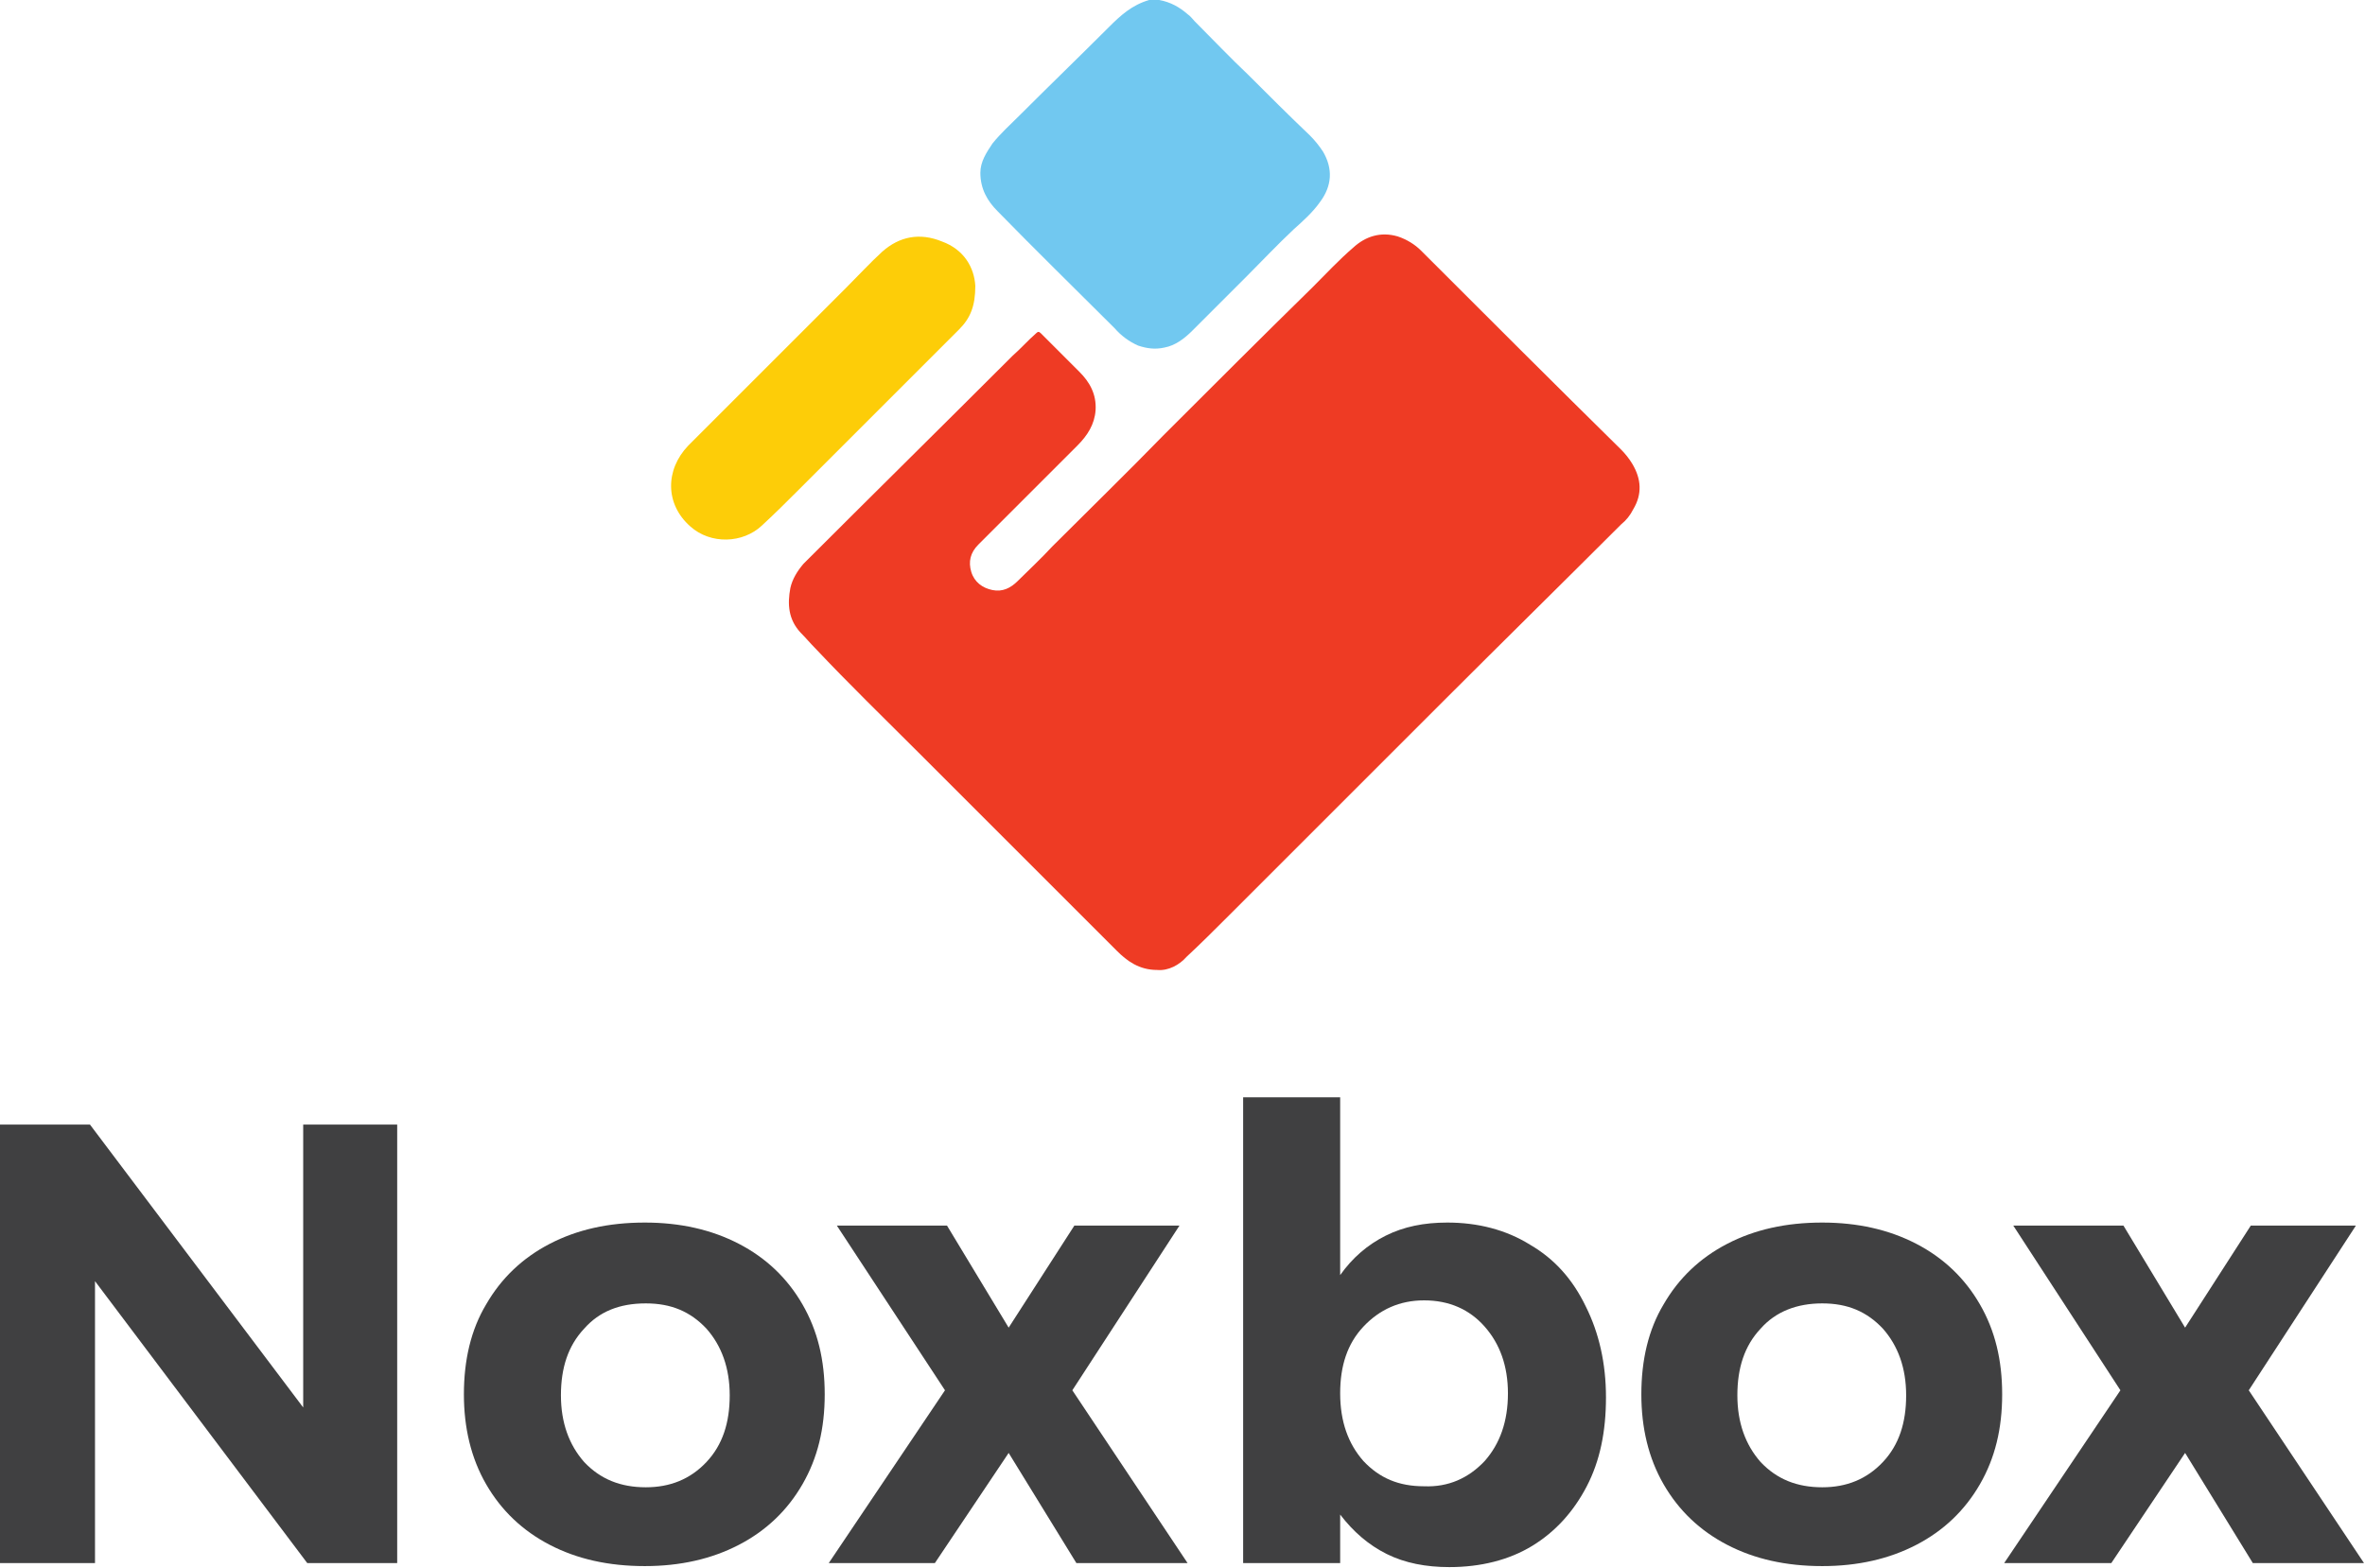
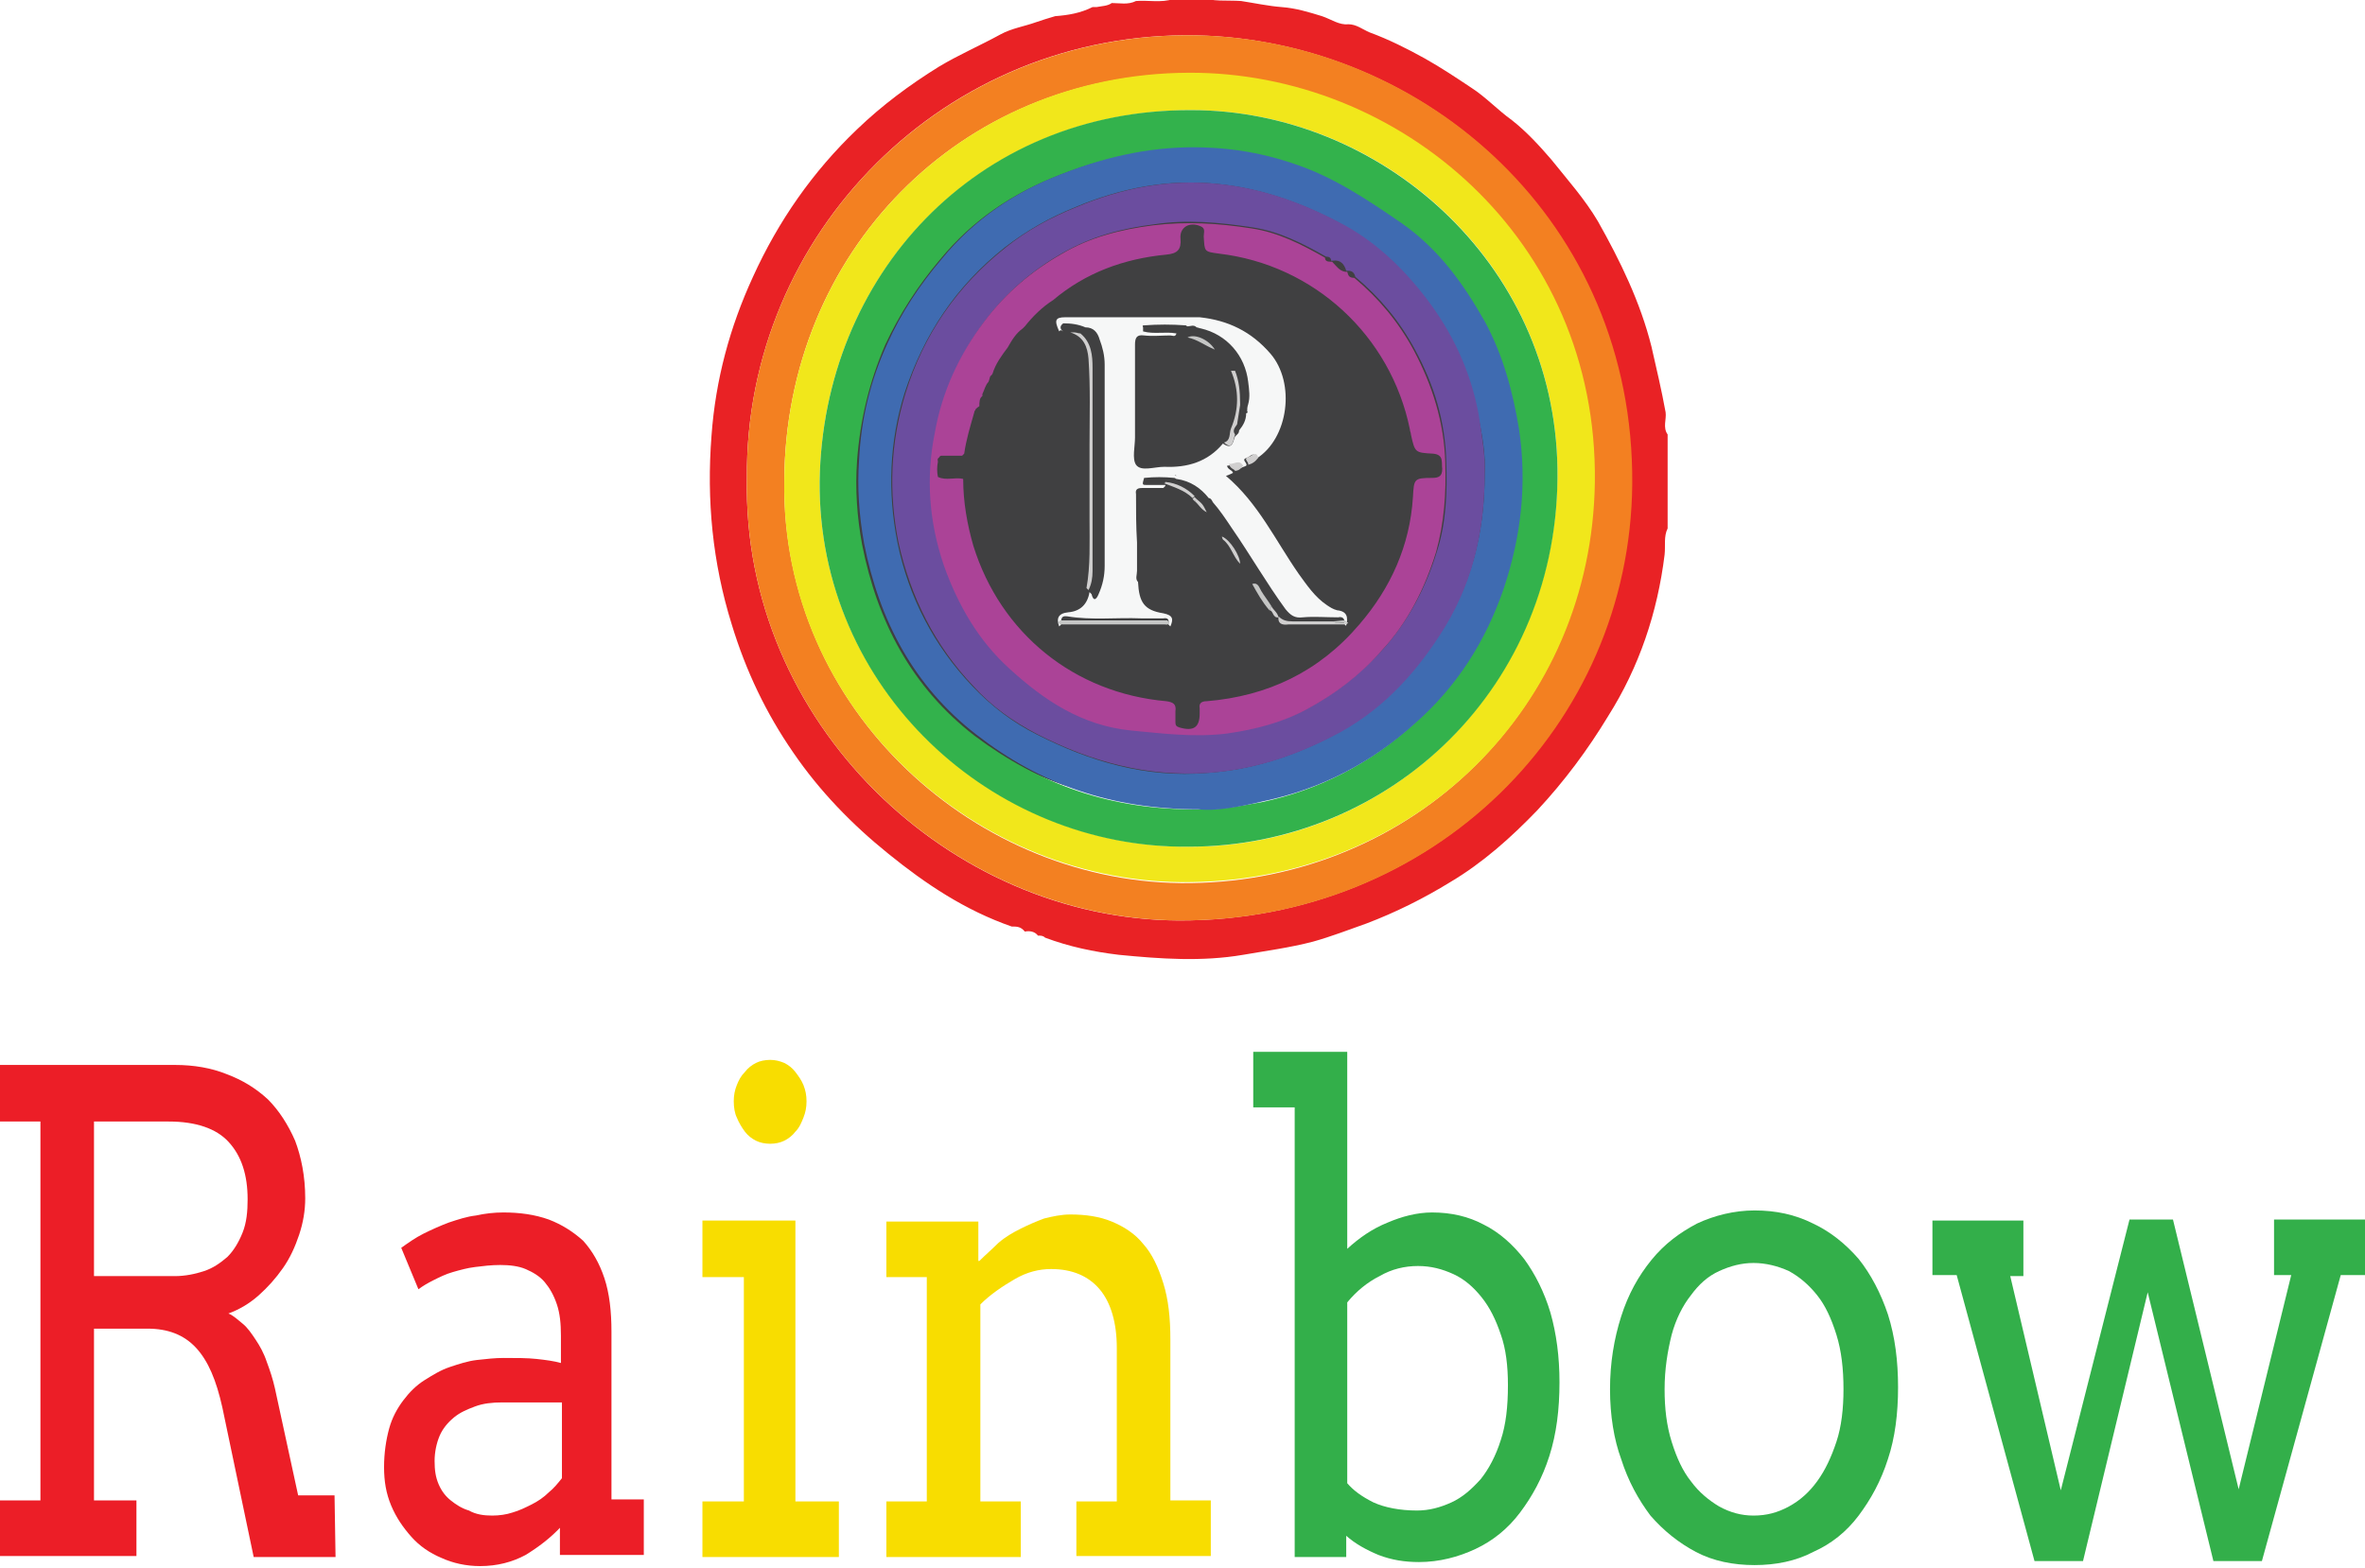
- <svg xmlns="http://www.w3.org/2000/svg" version="1.1" id="Слой_1" shape-rendering="geometricPrecision" text-rendering="geometricPrecision" image-rendering="optimizeQuality" x="0px" y="0px" viewBox="0 0 234 155.1" style="enable-background:new 0 0 234 155.1;" xml:space="preserve">
+ <svg xmlns="http://www.w3.org/2000/svg" version="1.1" id="Слой_1" text-rendering="geometricPrecision" shape-rendering="geometricPrecision" image-rendering="optimizeQuality" x="0px" y="0px" viewBox="0 0 234 155.1" style="enable-background:new 0 0 234 155.1;" xml:space="preserve">
  <style type="text/css">
- 	.st0{fill:#71C8F0;}
- 	.st1{fill:#EE3B24;}
- 	.st2{fill:#FDCD08;}
- 	.st3{fill:#404041;}
+ 	.st0{fill:#404041;}
+ 	.st1{fill:#E92225;}
+ 	.st2{fill:#F38021;}
+ 	.st3{fill:#F1E71B;}
+ 	.st4{fill:#33B24C;}
+ 	.st5{fill:#3F6BB1;}
+ 	.st6{fill:#6B4D9F;}
+ 	.st7{fill:#AB4397;}
+ 	.st8{fill:#F6F7F7;}
+ 	.st9{fill:#D0CFCF;}
+ 	.st10{fill:#C5C6C5;}
+ 	.st11{fill:#242628;}
+ 	.st12{fill:#EC1E27;}
+ 	.st13{fill:#F8DD00;}
+ 	.st14{fill:#33AF4A;}
</style>
  <g>
-     <path class="st0" d="M114.7,0c1.1,0.2,2,0.7,2.8,1.4c0.3,0.2,0.5,0.5,0.7,0.7c1.8,1.8,3.5,3.6,5.3,5.3c2,2,4,4,6.1,6   c0.5,0.5,0.9,1,1.3,1.6c1,1.7,0.9,3.4-0.3,5c-0.7,1-1.7,1.9-2.6,2.7c-1.6,1.5-3.1,3.1-4.6,4.6c-1.8,1.8-3.6,3.6-5.4,5.4   c-0.8,0.8-1.7,1.5-2.8,1.7c-0.9,0.2-1.7,0.1-2.6-0.2c-0.9-0.4-1.7-1-2.3-1.7c-3.9-3.9-7.8-7.7-11.6-11.6c-1-1-1.7-2.2-1.7-3.8   c0-1.1,0.6-2,1.2-2.9c0.8-1,1.8-1.9,2.7-2.8c2.9-2.9,5.9-5.8,8.8-8.7c1.2-1.2,2.3-2.2,4-2.7C113.9,0,114.3,0,114.7,0z" />
-     <path class="st1" d="M114.5,96c-1.8,0-3-0.9-4-1.9C104,87.6,97.4,81,90.9,74.5c-3.4-3.4-6.9-6.8-10.2-10.3c-0.5-0.5-1-1.1-1.5-1.6   c-1.2-1.3-1.3-2.8-1-4.4c0.2-0.9,0.7-1.7,1.3-2.4c6.9-6.9,13.8-13.7,20.7-20.6c0.8-0.7,1.5-1.5,2.3-2.2c0.2-0.2,0.3-0.2,0.5,0   c1.3,1.3,2.5,2.5,3.8,3.8c1,1,1.7,2.2,1.6,3.8c-0.1,1.4-0.8,2.5-1.8,3.5c-3.3,3.3-6.5,6.5-9.8,9.8c-0.8,0.8-1,1.7-0.7,2.7   c0.3,1,1.1,1.6,2.1,1.8c1,0.2,1.8-0.2,2.5-0.9c1.1-1.1,2.3-2.2,3.4-3.4c3.7-3.7,7.4-7.3,11-11c4.9-4.9,9.8-9.8,14.8-14.7   c1.3-1.3,2.6-2.7,4-3.9c1.2-1.1,2.7-1.6,4.4-1.1c0.9,0.3,1.7,0.8,2.3,1.4c6.6,6.6,13.2,13.2,19.8,19.7c0.4,0.4,0.8,0.9,1.1,1.4   c0.9,1.5,1,3,0.1,4.5c-0.3,0.6-0.7,1.1-1.2,1.5c-5.8,5.8-11.7,11.6-17.5,17.4c-1.9,1.9-3.8,3.8-5.7,5.7   c-5.2,5.2-10.4,10.4-15.6,15.6c-1.4,1.4-2.8,2.8-4.2,4.1C116.7,95.5,115.6,96.1,114.5,96z" />
-     <path class="st2" d="M96.5,28.3c0,2-0.5,3.2-1.6,4.3c-5.3,5.3-10.5,10.5-15.8,15.8c-1.2,1.2-2.4,2.4-3.7,3.6   c-1.9,1.8-5.1,1.9-7.1,0.1c-2.5-2.2-2.5-5.6-0.2-8c5.2-5.2,10.4-10.4,15.6-15.6c1.2-1.2,2.4-2.5,3.6-3.6c1.7-1.5,3.7-1.9,5.9-1   C95.4,24.7,96.4,26.5,96.5,28.3z" />
+     <circle class="st0" cx="115.7" cy="46.6" r="32.8" />
+     <path class="st1" d="M100.1,91.7c-4.6-1.6-8.5-4.2-12.2-7.2c-3.6-2.9-6.8-6.2-9.4-10c-2.7-3.9-4.7-8.1-6.1-12.7   c-1.9-6.1-2.5-12.3-2-18.7c0.4-5.5,1.8-10.7,4.1-15.7c2.5-5.5,5.9-10.4,10.3-14.6c2.5-2.4,5.2-4.4,8.1-6.2c2-1.2,4.1-2.1,6.1-3.2   c1.1-0.6,2.4-0.8,3.5-1.2c0.6-0.2,1.2-0.4,1.9-0.6c1.3-0.1,2.5-0.3,3.7-0.9c0.1,0,0.3,0,0.4,0c0.5-0.1,1.1-0.1,1.5-0.4c0,0,0,0,0,0   c0.8,0,1.6,0.2,2.4-0.2c0,0,0,0,0,0c1.2-0.1,2.5,0.2,3.7-0.2c0.9-0.1,1.7,0.1,2.6-0.2c1.3,0.5,2.7,0.3,4.1,0.4   c1.3,0.2,2.7,0.5,4,0.6c1.4,0.1,2.7,0.5,4,0.9c0.9,0.3,1.7,0.9,2.6,0.8c0.8,0,1.4,0.5,2.1,0.8c1.9,0.7,3.7,1.6,5.5,2.6   c1.6,0.9,3.1,1.9,4.6,2.9c1.4,0.9,2.6,2.2,4,3.2c1.4,1.1,2.7,2.5,3.9,3.9c1.6,2,3.3,3.9,4.6,6.1c2.2,3.9,4.2,8,5.3,12.4   c0.5,2.2,1,4.3,1.4,6.5c0.1,0.7-0.3,1.5,0.2,2.2c0,3.1,0,6.2,0,9.3c-0.4,0.8-0.2,1.7-0.3,2.6c-0.7,5.7-2.5,11.1-5.6,16   c-2,3.3-4.3,6.4-7,9.3c-2.6,2.7-5.4,5.2-8.6,7.1c-2.6,1.6-5.4,3-8.3,4.1c-1.7,0.6-3.5,1.3-5.3,1.8c-2.3,0.6-4.6,0.9-6.9,1.3   c-4.1,0.7-8.2,0.4-12.3,0c-2.5-0.3-4.9-0.8-7.3-1.7c-0.2-0.2-0.4-0.2-0.7-0.2c0,0,0,0,0,0c-0.3-0.4-0.8-0.5-1.3-0.4c0,0,0,0,0,0   C101,91.7,100.6,91.7,100.1,91.7z M73.9,47.3C73.4,71.6,94,91,116.6,91.1c25.1,0.1,44.6-19.3,44.8-43.2c0.2-26-20.5-43.9-43-44.4   C93.5,3,73.7,23.1,73.9,47.3z" />
+     <path class="st2" d="M73.9,47.3C73.7,23.1,93.5,3,118.5,3.5c22.5,0.5,43.2,18.4,43,44.4c-0.2,23.9-19.7,43.3-44.8,43.2   C94,91,73.4,71.6,73.9,47.3z M77.6,47.6c-0.3,22.7,19.1,40.1,40.2,39.8c22.1-0.3,39.6-17.4,39.9-39.6c0.3-24.1-19.4-40.6-40.2-40.5   C95,7.3,77.7,25,77.6,47.6z" />
+     <path class="st3" d="M77.6,47.6C77.7,25,95,7.3,117.6,7.2c20.8-0.1,40.5,16.4,40.2,40.5c-0.3,22.3-17.8,39.3-39.9,39.6   C96.7,87.7,77.2,70.2,77.6,47.6z M117.6,83.8c19.8,0.1,36.7-15.8,36.5-37.4c-0.3-20.6-17.6-35.5-36.2-35.5   c-21.4,0-36.5,16.5-36.8,36.7C80.9,68.2,98.3,83.9,117.6,83.8z" />
+     <path class="st4" d="M117.6,83.8c-19.4,0.2-36.7-15.6-36.5-36.2c0.3-20.2,15.4-36.8,36.8-36.7c18.5,0,35.9,14.9,36.2,35.5   C154.4,68,137.5,83.8,117.6,83.8z M118.6,80.1c1.7,0.1,4-0.3,6.2-0.7c5.7-1.2,10.7-3.8,15-7.7c4.1-3.7,7-8.2,8.8-13.4   c1.7-5.1,2.3-10.3,1.5-15.7c-0.5-3.8-1.5-7.4-3.4-10.7c-2.1-3.7-4.5-7.2-8.2-9.7c-3.5-2.4-6.9-4.7-11-6c-2.7-0.9-5.5-1.4-8.4-1.5   c-4.9-0.1-9.6,0.8-14.2,2.6c-4.7,1.8-8.7,4.5-11.9,8.4c-2.2,2.6-4,5.4-5.4,8.4c-1.6,3.7-2.5,7.5-2.8,11.5c-0.2,2.8,0,5.6,0.5,8.3   c1.5,7.6,4.9,14.1,11.1,18.9C102.8,77.6,109.9,80.2,118.6,80.1z" />
+     <path class="st5" d="M118.6,80.1c-8.7,0-15.7-2.5-22-7.4c-6.2-4.8-9.6-11.3-11.1-18.9c-0.5-2.8-0.7-5.5-0.5-8.3   c0.2-4,1.1-7.8,2.8-11.5c1.4-3.1,3.2-5.8,5.4-8.4c3.2-3.9,7.2-6.6,11.9-8.4c4.6-1.8,9.3-2.8,14.2-2.6c2.9,0.1,5.7,0.6,8.4,1.5   c4.1,1.3,7.5,3.6,11,6c3.7,2.6,6.1,6,8.2,9.7c1.8,3.3,2.8,7,3.4,10.7c0.8,5.4,0.2,10.6-1.5,15.7c-1.8,5.3-4.7,9.8-8.8,13.4   c-4.3,3.9-9.3,6.5-15,7.7C122.5,79.9,120.2,80.3,118.6,80.1z M146.9,46.9c0.1-1.7-0.2-3.8-0.7-5.9c-0.8-4.2-2.6-8.1-5.2-11.5   c-2.4-3-5.1-5.6-8.6-7.5c-3.8-2-7.8-3.4-12-3.8c-4.8-0.5-9.5,0.4-14,2.3c-2.5,1-4.8,2.3-7,4c-4.8,3.8-8,8.6-9.9,14.4   c-1.5,4.8-1.7,9.8-0.7,14.8c1.1,5.4,3.6,10.2,7.4,14.2c1.9,2,4,3.6,6.4,4.8c5.3,2.7,10.8,4.3,16.8,3.8c4.4-0.3,8.4-1.6,12.3-3.6   c4.6-2.4,8-5.9,10.7-10.1C145.5,58.1,146.9,52.9,146.9,46.9z" />
+     <path class="st6" d="M146.9,46.9c0,6.1-1.4,11.3-4.4,15.9c-2.7,4.2-6.1,7.8-10.7,10.1c-3.9,2-7.9,3.3-12.3,3.6   c-6,0.4-11.5-1.1-16.8-3.8c-2.5-1.3-4.6-2.8-6.4-4.8c-3.8-4-6.2-8.8-7.4-14.2c-1-5-0.8-9.9,0.7-14.8c1.8-5.8,5.1-10.6,9.9-14.4   c2.1-1.7,4.5-3,7-4c4.5-1.9,9.2-2.8,14-2.3c4.2,0.4,8.2,1.8,12,3.8c3.5,1.8,6.3,4.5,8.6,7.5c2.6,3.4,4.4,7.2,5.2,11.5   C146.6,43,147,45.2,146.9,46.9z M131.7,25.8c0-0.3-0.2-0.4-0.5-0.4c-2.3-1.3-4.6-2.5-7.3-2.9c-3.3-0.5-6.5-0.8-9.7-0.3   c-3.2,0.4-6.2,1.2-9,2.8c-3,1.7-5.6,3.9-7.7,6.7c-2.5,3.3-4.1,6.9-4.9,11c-0.8,4.5-0.6,8.9,0.9,13.2c1.4,3.9,3.4,7.4,6.5,10.2   c3.4,3.1,7.1,5.6,12,6.1c3.2,0.3,6.3,0.8,9.5,0.3c2.8-0.4,5.5-1.1,7.9-2.4c2.8-1.5,5.2-3.4,7.4-5.8c2.6-2.9,4.3-6.2,5.4-9.8   c0.9-2.8,1-5.8,0.9-8.8c-0.1-4-1.2-7.6-3.1-11.1c-1.5-2.8-3.5-5.2-5.9-7.2c-0.1-0.4-0.3-0.6-0.7-0.6c-0.1,0-0.1,0-0.2,0   c-0.2-0.7-0.6-1.1-1.3-1C131.8,25.8,131.7,25.8,131.7,25.8z" />
+     <path class="st7" d="M133.1,26.9c0.1,0,0.1,0,0.2,0c0.1,0.4,0.2,0.6,0.7,0.6c2.4,2,4.4,4.4,5.9,7.2c1.8,3.4,3,7.1,3.1,11.1   c0.1,3-0.1,5.9-0.9,8.8c-1.1,3.6-2.8,7-5.4,9.8c-2.1,2.4-4.6,4.3-7.4,5.8c-2.4,1.3-5.1,2-7.9,2.4c-3.2,0.4-6.3,0-9.5-0.3   c-4.9-0.5-8.6-3-12-6.1c-3.1-2.8-5.1-6.3-6.5-10.2c-1.5-4.4-1.8-8.8-0.9-13.2c0.7-4,2.4-7.7,4.9-11c2.1-2.8,4.7-5,7.7-6.7   c2.7-1.6,5.8-2.4,9-2.8c3.3-0.4,6.5-0.2,9.7,0.3c2.7,0.4,5,1.6,7.3,2.9c0,0.3,0.2,0.4,0.5,0.4c0.1,0,0.1,0,0.2,0   C132.2,26.3,132.5,26.8,133.1,26.9z M96.5,40.6L96.5,40.6L96.5,40.6c-0.1,0.1-0.1,0.1-0.1,0.2c-0.4,1.4-0.8,2.7-1,4.1   c-0.1,0.1-0.1,0.1-0.2,0.2c-0.2,0-0.3,0-0.5,0c-0.3,0-0.7,0-1,0c-0.2,0-0.3,0-0.5,0c-0.1,0-0.2,0-0.3,0.2l0,0   c-0.2,0.1-0.1,0.3-0.1,0.4c-0.1,0.5-0.1,1,0,1.5c0.8,0.4,1.7,0,2.5,0.2c0,2.3,0.4,4.5,1,6.6c2.7,8.7,10,14.6,19.1,15.4   c0.7,0.1,1,0.3,0.9,1c0,0.4,0,0.7,0,1.1c0,0.3,0.1,0.4,0.4,0.5c1.4,0.4,2,0,2-1.4c0-0.2,0-0.4,0-0.5c-0.1-0.5,0.2-0.7,0.7-0.7   c6-0.5,11.1-2.9,15.1-7.6c3.1-3.6,5-7.8,5.3-12.6c0.1-1.8,0.1-1.9,1.9-1.9c0.7,0,1-0.2,1-0.9c-0.1-0.6,0.2-1.4-0.9-1.5   c-1.8-0.1-1.8-0.1-2.2-1.9c0-0.2-0.1-0.3-0.1-0.5c-1.9-9.3-9.5-16.3-18.9-17.4c-1.5-0.2-1.4-0.2-1.5-1.7c0-0.4,0.2-0.8-0.3-1   c-1.1-0.5-2.1,0.1-2,1.2c0.1,1.1-0.3,1.5-1.4,1.6c-4.2,0.4-8,1.8-11.2,4.5c-1.1,0.7-2,1.6-2.8,2.6c-0.1,0.1-0.1,0.1-0.2,0.2l0,0   c-0.7,0.5-1.1,1.2-1.5,1.9l0,0c-0.6,0.8-1.2,1.6-1.5,2.6c0,0,0,0,0,0c-0.1,0.1-0.1,0.2-0.2,0.2c-0.1,0.2-0.1,0.4-0.2,0.6   c-0.3,0.3-0.4,0.8-0.6,1.2c0,0.1,0,0.1,0,0.2l0,0c-0.3,0.2-0.3,0.6-0.3,1C96.6,40.4,96.5,40.5,96.5,40.6z" />
+     <path class="st8" d="M104.8,32.8c-0.5-1.1-0.4-1.4,0.6-1.4c4.4,0,8.9,0,13.3,0c2.8,0.3,5.1,1.4,7,3.6c2.5,2.9,1.8,8.4-1.4,10.4   c-0.2-0.8-0.6-0.2-0.9-0.1c-0.7,0.2,0.1,0.5-0.1,0.8c-0.2,0.1-0.3,0.1-0.5,0.2c-0.4-0.8-0.9-0.2-1.4-0.2c0.1,0.4,0.5,0.4,0.6,0.7   c-0.2,0.1-0.4,0.2-0.7,0.3c3.2,2.7,4.9,6.4,7.2,9.7c0.8,1.1,1.6,2.3,2.8,3.1c0.3,0.2,0.6,0.4,1,0.5c1,0.1,1.1,0.7,0.9,1.5   c0,0-0.1,0-0.1,0c0-0.1-0.1-0.1-0.1-0.2c0.1-0.5-0.2-0.7-0.6-0.6c-1.2,0-2.4-0.1-3.5,0c-0.8,0.1-1.2-0.2-1.7-0.8   c-1.9-2.6-3.5-5.4-5.3-8c-0.6-0.9-1.2-1.8-1.9-2.6c-0.1-0.2-0.2-0.4-0.4-0.4c-0.8-1-1.8-1.7-3.2-1.9c-0.1,0-0.1-0.1-0.2-0.1   c-1-0.1-2-0.1-3,0c-0.2,0.7-0.2,0.7,0.3,0.7c0.6,0,1.2,0,1.8,0l0,0.1c-0.1,0.1-0.1,0.1-0.2,0.2c-0.7,0-1.4,0-2.1,0   c-0.4,0-0.7,0.1-0.6,0.6c0,1.6,0,3.2,0.1,4.8c0,0.4,0,0.9,0,1.3c0,0.3,0,0.7,0,1c0,0.2,0,0.3,0,0.5c0,0.4-0.2,0.8,0.1,1.1   c0.1,2,0.6,2.8,2.5,3.1c1,0.2,1,0.6,0.7,1.3c-0.1-0.1-0.1-0.1-0.2-0.2c0.1-0.4,0-0.7-0.5-0.6c-0.7,0-1.5,0-2.2,0   c-2.4-0.1-4.9,0.2-7.3-0.2c-0.7-0.1-0.6,0.4-0.6,0.8c-0.1,0.1-0.1,0.1-0.2,0.2c-0.3-0.8-0.1-1.3,0.9-1.4c1.2-0.1,1.9-0.8,2.1-2   c0.1,0.1,0.1,0.1,0.2,0.2c0.2,0.8,0.5,0.5,0.7,0c0.4-0.9,0.6-1.8,0.6-2.8c0-6.6,0-13.3,0-19.9c0-0.9-0.2-1.7-0.5-2.5   c-0.2-0.7-0.6-1.2-1.4-1.2c-0.7-0.3-1.4-0.4-2.2-0.4c-0.4,0.3-0.3,0.6,0,0.8C104.9,32.6,104.9,32.7,104.8,32.8z M122.2,43.2   c0.2-0.2,0.4-0.3,0.4-0.6c0.4-0.5,0.7-1,0.7-1.7c0.1,0,0.2-0.1,0.1-0.2c0-0.2,0-0.4,0.1-0.7c0.2-0.7,0.1-1.4,0-2.2   c-0.3-2.6-2.1-4.7-4.7-5.3c-0.1,0-0.3-0.1-0.4-0.1c-0.3-0.3-0.6-0.1-0.9-0.1c-0.1,0-0.1-0.1-0.2-0.1c-1.4-0.1-2.7-0.1-4.1,0   c-0.1,0-0.2,0-0.1,0.2c0,0.1,0,0.3,0,0.4c1.1,0.3,2.2,0,3.3,0.2c-0.1,0.4-0.4,0.2-0.6,0.2c-0.9,0-1.7,0.1-2.6,0   c-0.7-0.1-0.9,0.2-0.9,0.9c0,3.1,0,6.1,0,9.2c0,0.9-0.3,2.1,0.1,2.7c0.5,0.7,1.8,0.2,2.8,0.2c2.3,0.1,4.3-0.5,5.8-2.3   C122,44.6,122,43.6,122.2,43.2z" />
+     <path class="st9" d="M107.8,51.4c0-0.7,0-1.4,0-2.1c0-0.4,0-0.9,0-1.3c0-0.1,0-0.3,0-0.4c0-0.4,0-0.9,0-1.3c0-0.4,0-0.9,0-1.3   c0-0.3,0-0.6,0-0.9c0-2.9,0.1-5.7-0.1-8.6c-0.1-1.2-0.5-2.2-1.8-2.6c0.1,0,0.3,0,0.4,0c0.2,0,0.4,0.1,0.6,0.1   c1.1,0.9,1.2,2.2,1.2,3.4c0,6.7,0,13.4,0,20.1c0,0.7-0.1,1.3-0.4,1.9c-0.1-0.1-0.1-0.1-0.2-0.2C107.9,56,107.8,53.7,107.8,51.4z" />
+     <path class="st10" d="M115.5,61.4c0.1,0.1,0.1,0.1,0.2,0.2c-0.1,0.3-0.3,0.2-0.5,0.2c-3.3,0-6.7,0-10,0c-0.2,0-0.4,0-0.5-0.2   c0.1-0.1,0.1-0.1,0.2-0.2C108.4,61.4,112,61.4,115.5,61.4z" />
+     <path class="st9" d="M126.5,61c0.4,0.4,0.8,0.5,1.4,0.5c1.3,0,2.7,0,4,0c0.4,0.3,0.9,0.1,1.4,0.1c0,0,0.1,0,0.1,0   c-0.1,0.2-0.3,0.2-0.5,0.2c-1.8,0-3.6,0-5.4,0C126.8,61.9,126.4,61.7,126.5,61z" />
+     <path class="st10" d="M123.9,57.8c0.6-0.2,0.7,0.4,0.9,0.7c0.3,0.5,0.7,1,1,1.5c-0.1,0.1-0.1,0.3-0.2,0.4   C124.9,59.6,124.4,58.7,123.9,57.8z" />
+     <path class="st9" d="M120.9,53.1c0.8,0.3,1.8,1.9,1.8,2.7c-0.7-0.7-0.9-1.8-1.7-2.4C120.9,53.2,120.9,53.1,120.9,53.1z" />
+     <path class="st9" d="M122.2,46.6c-0.1-0.2-0.5-0.2-0.6-0.7c0.5,0.1,1-0.5,1.4,0.2C122.8,46.4,122.5,46.6,122.2,46.6z" />
+     <path class="st9" d="M123.5,46c0.1-0.3-0.6-0.6,0.1-0.8c0.3-0.1,0.7-0.6,0.9,0.1C124.2,45.7,123.9,45.9,123.5,46z" />
+     <path class="st9" d="M125.6,60.4c0.1-0.1,0.1-0.3,0.2-0.4c0.2,0.4,0.6,0.6,0.7,1.1C125.9,61.2,126,60.4,125.6,60.4z" />
+     <path class="st9" d="M121.1,43.8c0.7-0.2,0.5-0.9,0.7-1.4c0.8-1.9,0.8-3.8,0-5.7c0.1,0,0.3,0,0.4,0c0.4,1,0.5,2.1,0.5,3.2   c0,0.1,0,0.1,0,0.2c-0.1,0.6-0.2,1.3-0.3,1.9c-0.2,0.3-0.5,0.6-0.2,1C122,43.6,122,44.6,121.1,43.8z" />
+     <path class="st9" d="M115.3,47.7c1.1,0.1,2.1,0.6,2.9,1.4c-0.1,0.1-0.1,0.1-0.2,0.2c-0.8-0.8-1.9-1.1-2.9-1.5   C115.2,47.9,115.3,47.8,115.3,47.7z" />
+     <path class="st10" d="M133.2,61.6c-0.5,0-0.9,0.2-1.4-0.1c0.4,0,0.8-0.1,1.3-0.1C133.2,61.5,133.2,61.6,133.2,61.6z" />
+     <path class="st11" d="M116.4,47.1c-0.1,0-0.1-0.1-0.2-0.1C116.3,47,116.3,47,116.4,47.1z" />
+     <path class="st9" d="M118.4,49.4c0.6,0.5,0.6,0.5,1,1.3c-0.6-0.3-0.8-0.8-1.2-1.1C118.3,49.5,118.3,49.4,118.4,49.4z" />
+     <path class="st9" d="M118.2,49.2c0.1,0.1,0.1,0.1,0.2,0.2c-0.1,0.1-0.1,0.1-0.2,0.2c-0.1-0.1-0.1-0.1-0.2-0.2   C118.1,49.3,118.1,49.2,118.2,49.2z" />
+     <path class="st10" d="M120.2,34.6c-1-0.4-1.7-1-2.7-1.2C118.2,33,119.6,33.6,120.2,34.6z" />
  </g>
  <g>
-     <path class="st3" d="M30,111.3h9.3v43.4h-8.9l-21-27.9v27.9H0v-43.4h8.9L30,139.3V111.3z" />
-     <path class="st3" d="M73.1,123.1c2.7,1.4,4.8,3.4,6.3,6c1.5,2.6,2.2,5.5,2.2,8.9c0,3.4-0.7,6.3-2.2,8.9c-1.5,2.6-3.6,4.6-6.3,6   c-2.7,1.4-5.8,2.1-9.3,2.1c-3.6,0-6.7-0.7-9.4-2.1c-2.7-1.4-4.8-3.4-6.3-6c-1.5-2.6-2.2-5.6-2.2-8.9c0-3.4,0.7-6.4,2.2-8.9   c1.5-2.6,3.6-4.6,6.3-6c2.7-1.4,5.8-2.1,9.4-2.1C67.3,121,70.4,121.7,73.1,123.1z M57.8,131.5c-1.6,1.7-2.3,3.9-2.3,6.6   c0,2.7,0.8,4.9,2.3,6.6c1.6,1.7,3.6,2.5,6.1,2.5c2.4,0,4.4-0.8,6-2.5c1.6-1.7,2.3-3.9,2.3-6.6c0-2.7-0.8-4.9-2.3-6.6   c-1.6-1.7-3.5-2.5-6-2.5C61.3,129,59.3,129.8,57.8,131.5z" />
-     <path class="st3" d="M82.8,121.3h10.9l6.1,10.1l6.5-10.1h10.4l-10.6,16.3l11.4,17.1h-11l-6.7-10.9l-7.3,10.9H82l11.5-17.1   L82.8,121.3z" />
-     <path class="st3" d="M151.4,123.2c2.4,1.4,4.2,3.4,5.5,6.1c1.3,2.6,2,5.6,2,9c0,3.4-0.6,6.3-1.9,8.8c-1.3,2.5-3.1,4.5-5.4,5.9   c-2.3,1.4-5.1,2.1-8.2,2.1c-2.3,0-4.4-0.4-6.2-1.3s-3.3-2.2-4.6-3.9v4.8H123v-46.1h9.6v17.6c1.2-1.7,2.7-3,4.5-3.9   c1.8-0.9,3.8-1.3,6.1-1.3C146.2,121,149,121.7,151.4,123.2z M146.9,144.6c1.5-1.7,2.3-3.9,2.3-6.7c0-2.7-0.8-4.9-2.3-6.6   c-1.5-1.7-3.5-2.6-6-2.6c-2.4,0-4.4,0.9-6,2.6c-1.6,1.7-2.3,3.9-2.3,6.6c0,2.8,0.8,5,2.3,6.7c1.6,1.7,3.5,2.5,6,2.5   C143.3,147.2,145.3,146.3,146.9,144.6z" />
-     <path class="st3" d="M189.6,123.1c2.7,1.4,4.8,3.4,6.3,6c1.5,2.6,2.2,5.5,2.2,8.9c0,3.4-0.7,6.3-2.2,8.9c-1.5,2.6-3.6,4.6-6.3,6   c-2.7,1.4-5.8,2.1-9.3,2.1c-3.6,0-6.7-0.7-9.4-2.1c-2.7-1.4-4.8-3.4-6.3-6c-1.5-2.6-2.2-5.6-2.2-8.9c0-3.4,0.7-6.4,2.2-8.9   c1.5-2.6,3.6-4.6,6.3-6c2.7-1.4,5.8-2.1,9.4-2.1C183.8,121,186.9,121.7,189.6,123.1z M174.2,131.5c-1.6,1.7-2.3,3.9-2.3,6.6   c0,2.7,0.8,4.9,2.3,6.6c1.6,1.7,3.6,2.5,6.1,2.5c2.4,0,4.4-0.8,6-2.5c1.6-1.7,2.3-3.9,2.3-6.6c0-2.7-0.8-4.9-2.3-6.6   c-1.6-1.7-3.5-2.5-6-2.5C177.8,129,175.7,129.8,174.2,131.5z" />
-     <path class="st3" d="M199.2,121.3h10.9l6.1,10.1l6.5-10.1h10.4l-10.6,16.3l11.4,17.1h-11l-6.7-10.9l-7.3,10.9h-10.6l11.5-17.1   L199.2,121.3z" />
+     <path class="st12" d="M0,105.4h17.3c1.9,0,3.6,0.3,5.1,0.9c1.6,0.6,2.9,1.4,4.1,2.5c1.1,1.1,2,2.5,2.7,4.1c0.6,1.6,1,3.5,1,5.7   c0,1.2-0.2,2.4-0.6,3.6c-0.4,1.2-0.9,2.3-1.6,3.3c-0.7,1-1.5,1.9-2.4,2.7c-0.9,0.8-1.9,1.4-3,1.8c0.5,0.2,0.9,0.6,1.4,1   c0.5,0.4,0.9,1,1.3,1.6c0.4,0.6,0.8,1.3,1.1,2.2c0.3,0.8,0.6,1.7,0.8,2.6l2.3,10.6h3.6l0.1,6.1h-8.1l-3.1-14.8   c-0.6-2.7-1.4-4.6-2.6-5.9c-1.2-1.3-2.8-1.9-4.8-1.9H9.3v17h4.2v5.5H0v-5.5h4V111H0V105.4z M9.3,111v15.3h8c1,0,2-0.2,2.9-0.5   c0.9-0.3,1.6-0.8,2.3-1.4c0.6-0.6,1.1-1.4,1.5-2.4c0.4-1,0.5-2.1,0.5-3.3c0-2.4-0.6-4.3-1.9-5.7c-1.2-1.3-3.2-2-5.9-2H9.3z" />
+     <path class="st12" d="M55.6,151c-1.1,1.2-2.3,2.1-3.6,2.9c-1.3,0.7-2.8,1.1-4.5,1.1c-1.4,0-2.7-0.3-3.8-0.8c-1.2-0.5-2.2-1.2-3-2.1   c-0.8-0.9-1.5-1.9-2-3.1c-0.5-1.2-0.7-2.4-0.7-3.8c0-1.4,0.2-2.7,0.5-3.8s0.8-2,1.4-2.8c0.6-0.8,1.3-1.5,2.1-2   c0.8-0.5,1.6-1,2.5-1.3c0.9-0.3,1.8-0.6,2.7-0.7c0.9-0.1,1.8-0.2,2.6-0.2c1.3,0,2.4,0,3.3,0.1c0.9,0.1,1.7,0.2,2.4,0.4l0-2.7   c0-1.2-0.1-2.2-0.4-3.1c-0.3-0.9-0.7-1.6-1.2-2.2c-0.5-0.6-1.2-1-1.9-1.3c-0.7-0.3-1.6-0.4-2.5-0.4c-0.9,0-1.7,0.1-2.5,0.2   c-0.8,0.1-1.5,0.3-2.2,0.5s-1.3,0.5-1.9,0.8c-0.6,0.3-1.1,0.6-1.5,0.9l-1.7-4.1c0.7-0.5,1.4-1,2.2-1.4c0.8-0.4,1.7-0.8,2.5-1.1   c0.9-0.3,1.8-0.6,2.7-0.7c0.9-0.2,1.8-0.3,2.7-0.3c1.6,0,3.1,0.2,4.5,0.7c1.3,0.5,2.4,1.2,3.4,2.1c0.9,1,1.6,2.2,2.1,3.7   c0.5,1.5,0.7,3.3,0.7,5.3l0,16.6h3.2v5.5h-8.3V151z M48.7,150c0.7,0,1.4-0.1,2-0.3c0.7-0.2,1.3-0.5,1.9-0.8   c0.6-0.3,1.2-0.7,1.7-1.2c0.5-0.4,0.9-0.9,1.3-1.4l0-7.5h-5.9c-1,0-1.9,0.1-2.7,0.4c-0.8,0.3-1.5,0.6-2.1,1.1   c-0.6,0.5-1.1,1.1-1.4,1.8c-0.3,0.7-0.5,1.6-0.5,2.5c0,0.9,0.1,1.6,0.4,2.3c0.3,0.7,0.7,1.2,1.2,1.6c0.5,0.4,1.1,0.8,1.8,1   C47.1,149.9,47.9,150,48.7,150z" />
+     <path class="st13" d="M69.4,120.8h9.3v27.8H83v5.5H69.5v-5.5h4.1v-22.2h-4.1V120.8z M72.6,109c0-0.6,0.1-1.1,0.3-1.6   c0.2-0.5,0.4-0.9,0.8-1.3c0.3-0.4,0.7-0.7,1.1-0.9c0.4-0.2,0.9-0.3,1.4-0.3c0.5,0,0.9,0.1,1.4,0.3c0.4,0.2,0.8,0.5,1.1,0.9   c0.3,0.4,0.6,0.8,0.8,1.3c0.2,0.5,0.3,1,0.3,1.6c0,0.6-0.1,1.1-0.3,1.6c-0.2,0.5-0.4,1-0.8,1.4c-0.3,0.4-0.7,0.7-1.1,0.9   c-0.4,0.2-0.9,0.3-1.4,0.3c-0.5,0-1-0.1-1.4-0.3c-0.4-0.2-0.8-0.5-1.1-0.9c-0.3-0.4-0.6-0.9-0.8-1.4   C72.7,110.2,72.6,109.6,72.6,109z" />
+     <path class="st13" d="M106.5,148.6h4v-15.2c0-2.5-0.6-4.5-1.7-5.8c-1.1-1.3-2.7-2-4.8-2c-1.2,0-2.4,0.3-3.6,1   c-1.2,0.7-2.4,1.5-3.4,2.5v19.5h4v5.5H87.7v-5.5h4v-22.2h-4v-5.5h9.1v3.9h0.1c0.6-0.6,1.3-1.2,1.9-1.8c0.7-0.6,1.4-1,2.2-1.4   c0.8-0.4,1.5-0.7,2.3-1c0.8-0.2,1.7-0.4,2.6-0.4c1.5,0,2.9,0.2,4.1,0.7c1.2,0.5,2.3,1.2,3.1,2.2c0.9,1,1.5,2.3,2,3.9   c0.5,1.6,0.7,3.4,0.7,5.6v15.9h4v5.5h-13.3V148.6z" />
+     <path class="st14" d="M124.1,104.1h9.2v19.5c1.2-1.1,2.5-2,4-2.6c1.4-0.6,2.9-1,4.4-1c1.9,0,3.6,0.4,5.1,1.2c1.6,0.8,2.9,2,4,3.4   c1.1,1.5,2,3.3,2.6,5.3c0.6,2.1,0.9,4.4,0.9,6.9c0,2.7-0.3,5.1-1,7.3c-0.7,2.2-1.7,4-2.9,5.6c-1.2,1.6-2.7,2.8-4.4,3.6   c-1.7,0.8-3.6,1.3-5.6,1.3c-1.4,0-2.7-0.2-4-0.7c-1.2-0.5-2.3-1.1-3.2-1.9v2.1h-5.1v-44.5h-4.1V104.1z M140.3,125.3   c-1.3,0-2.6,0.3-3.8,1c-1.2,0.6-2.3,1.5-3.2,2.6v17.9c0.6,0.7,1.4,1.3,2.6,1.9c1.1,0.5,2.6,0.8,4.3,0.8c1.2,0,2.3-0.3,3.4-0.8   c1.1-0.5,2-1.3,2.9-2.3c0.8-1,1.5-2.3,2-3.9c0.5-1.5,0.7-3.3,0.7-5.4c0-1.9-0.2-3.6-0.7-5c-0.5-1.5-1.1-2.7-1.9-3.7   c-0.8-1-1.7-1.8-2.8-2.3C142.7,125.6,141.6,125.3,140.3,125.3z" />
+     <path class="st14" d="M159.3,137.5c0-2.6,0.4-5,1.1-7.2c0.7-2.2,1.7-4,3-5.6c1.3-1.6,2.8-2.7,4.5-3.6c1.7-0.8,3.7-1.3,5.7-1.3   c2.1,0,4,0.4,5.8,1.3c1.7,0.8,3.2,2,4.5,3.5c1.2,1.5,2.2,3.4,2.9,5.5c0.7,2.2,1,4.6,1,7.2c0,2.6-0.3,5-1,7.1   c-0.7,2.2-1.7,4-2.9,5.6c-1.2,1.6-2.7,2.8-4.5,3.6c-1.7,0.9-3.7,1.3-5.8,1.3c-2.1,0-4.1-0.4-5.8-1.3c-1.7-0.9-3.2-2.1-4.5-3.6   c-1.2-1.6-2.2-3.4-2.9-5.6C159.7,142.5,159.3,140.1,159.3,137.5z M164.7,137.5c0,1.9,0.2,3.6,0.7,5.2s1.1,2.9,1.9,3.9   c0.8,1.1,1.8,1.9,2.8,2.5c1.1,0.6,2.2,0.9,3.4,0.9c1.3,0,2.4-0.3,3.5-0.9c1.1-0.6,2-1.4,2.8-2.5c0.8-1.1,1.4-2.4,1.9-3.9   c0.5-1.5,0.7-3.3,0.7-5.2c0-2-0.2-3.8-0.7-5.4c-0.5-1.6-1.1-2.9-1.9-3.9c-0.8-1-1.7-1.8-2.8-2.4c-1.1-0.5-2.3-0.8-3.5-0.8   c-1.2,0-2.3,0.3-3.4,0.8c-1.1,0.5-2,1.3-2.8,2.4c-0.8,1-1.5,2.4-1.9,3.9C165,133.7,164.7,135.5,164.7,137.5z" />
+     <path class="st14" d="M191.2,120.8h9v5.5h-1.3l5,21.2l6.8-26.8h4.3l6.5,26.7l5.2-21.2H225v-5.5h9v5.5h-2.4l-7.8,28.3H219l-6.5-26.6   l-6.4,26.6h-4.8l-7.7-28.3h-2.4V120.8z" />
  </g>
</svg>
